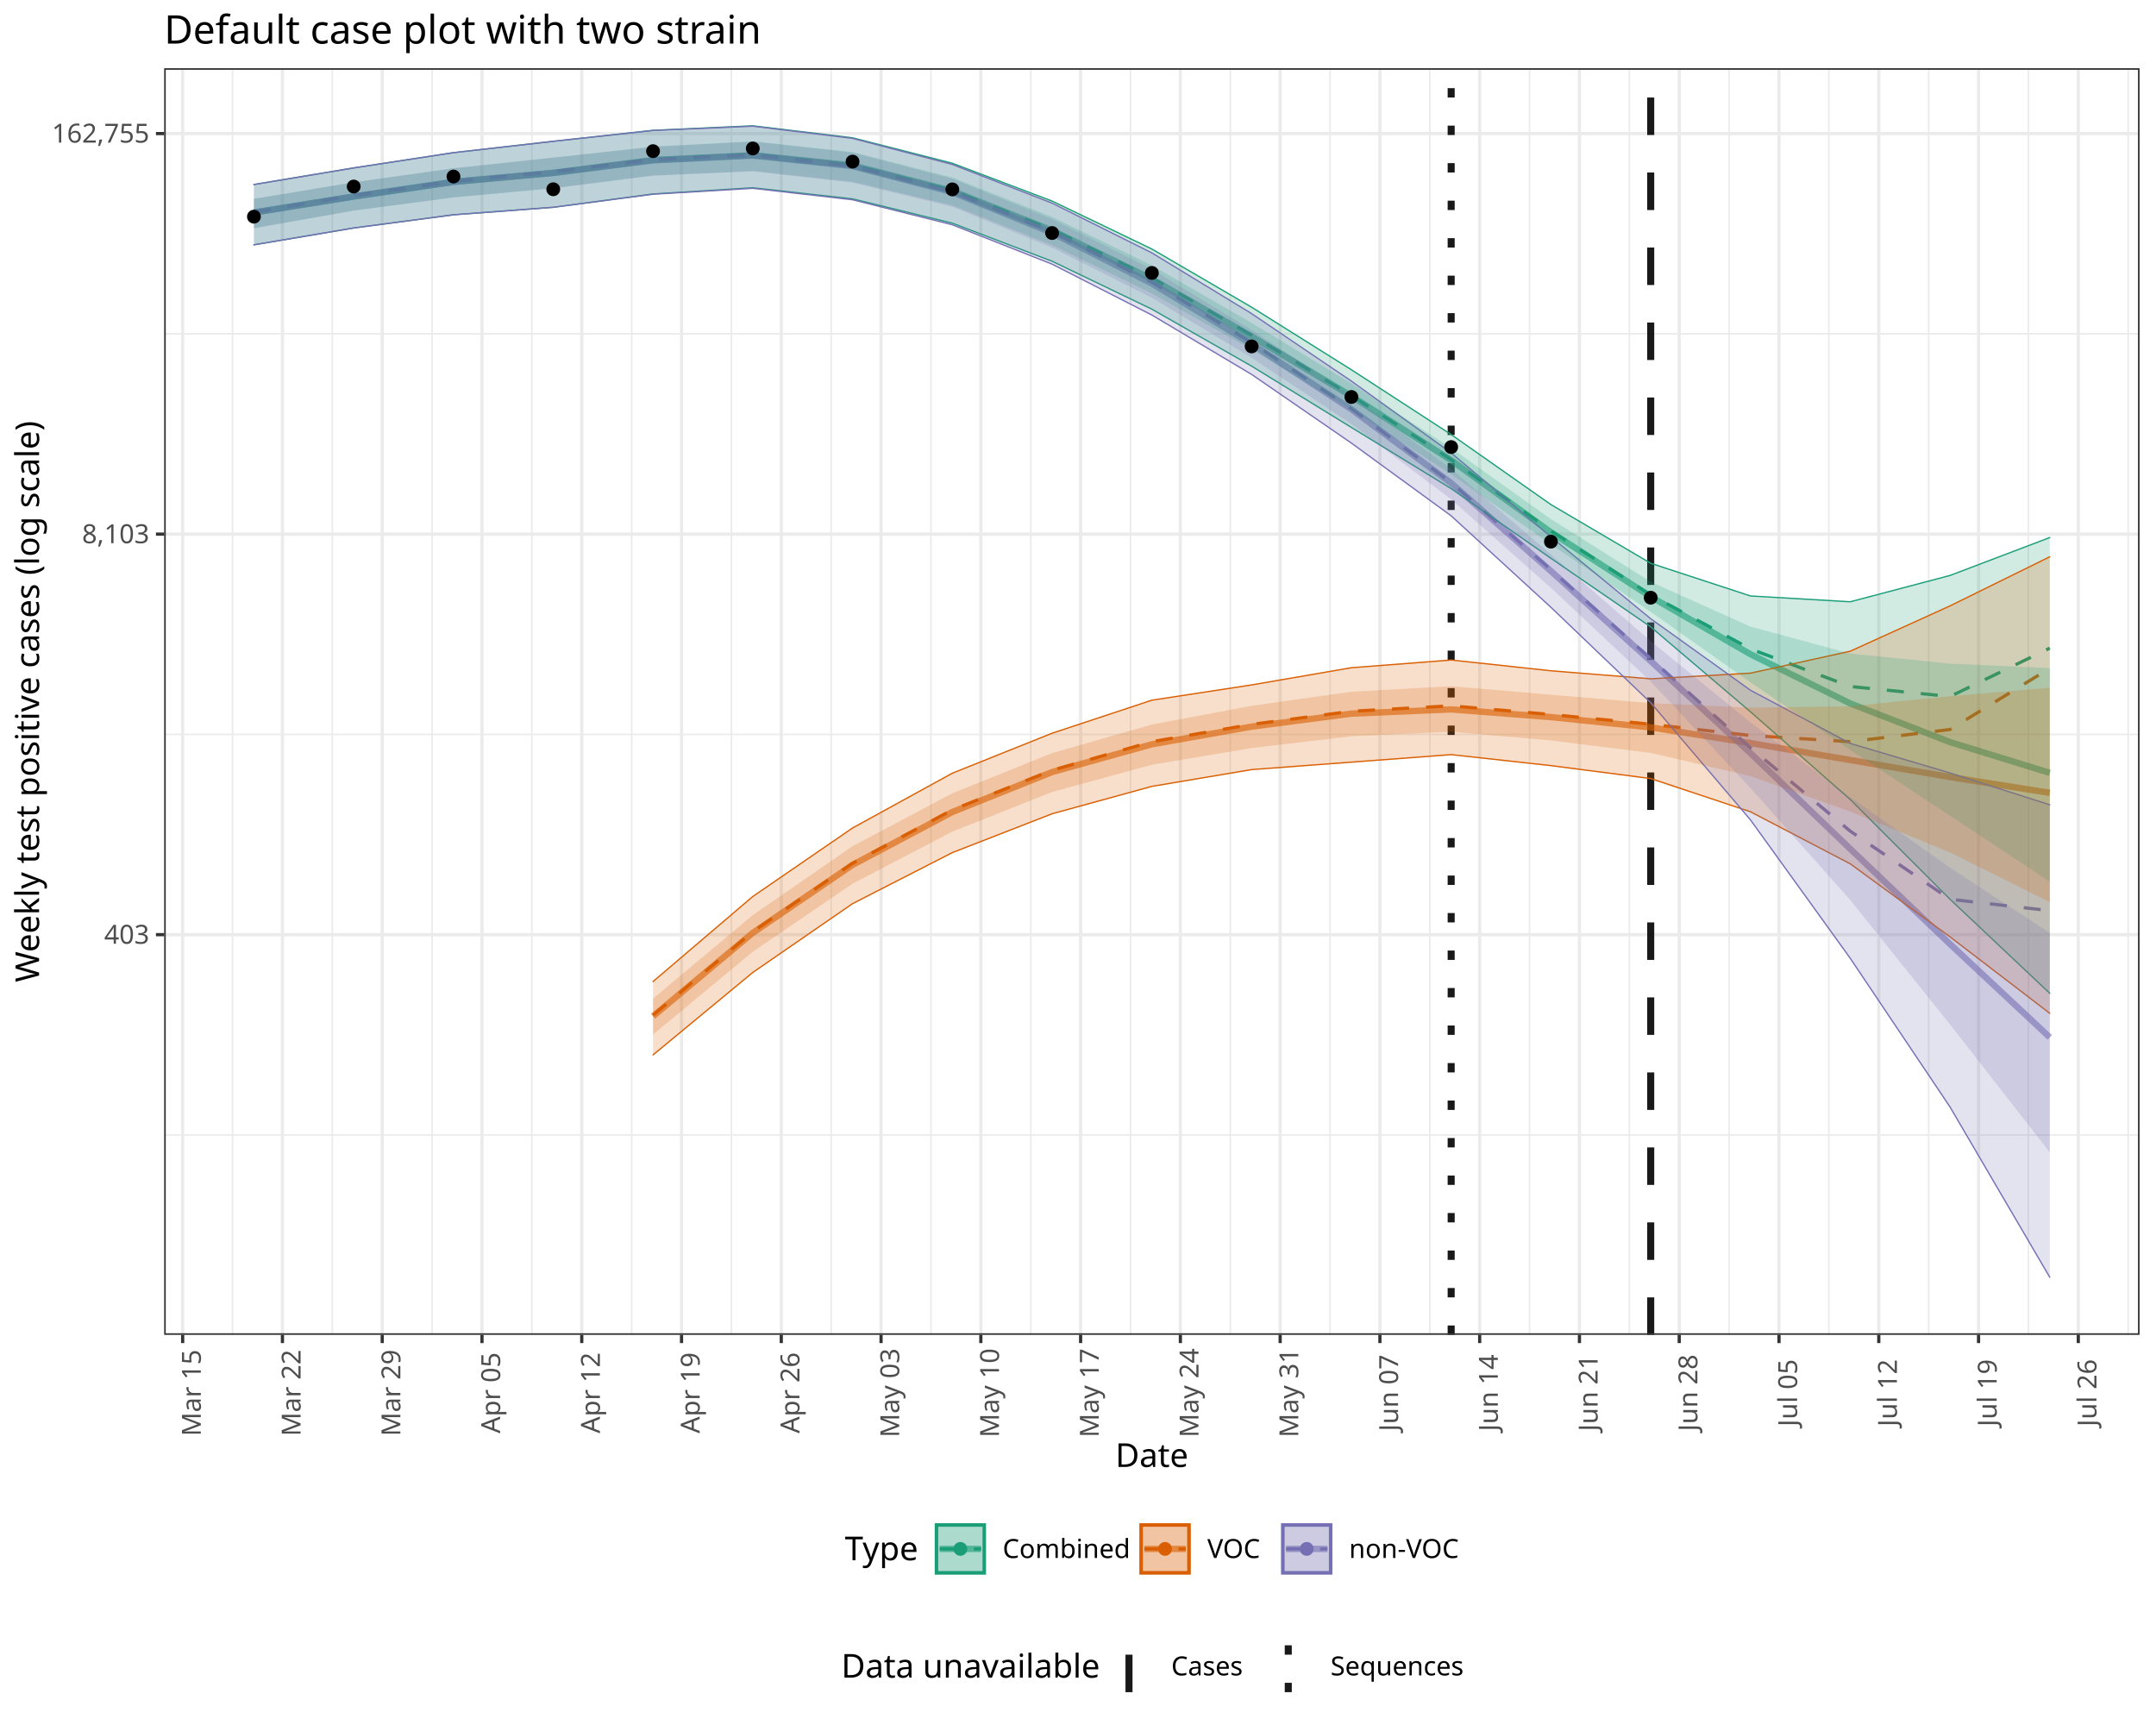
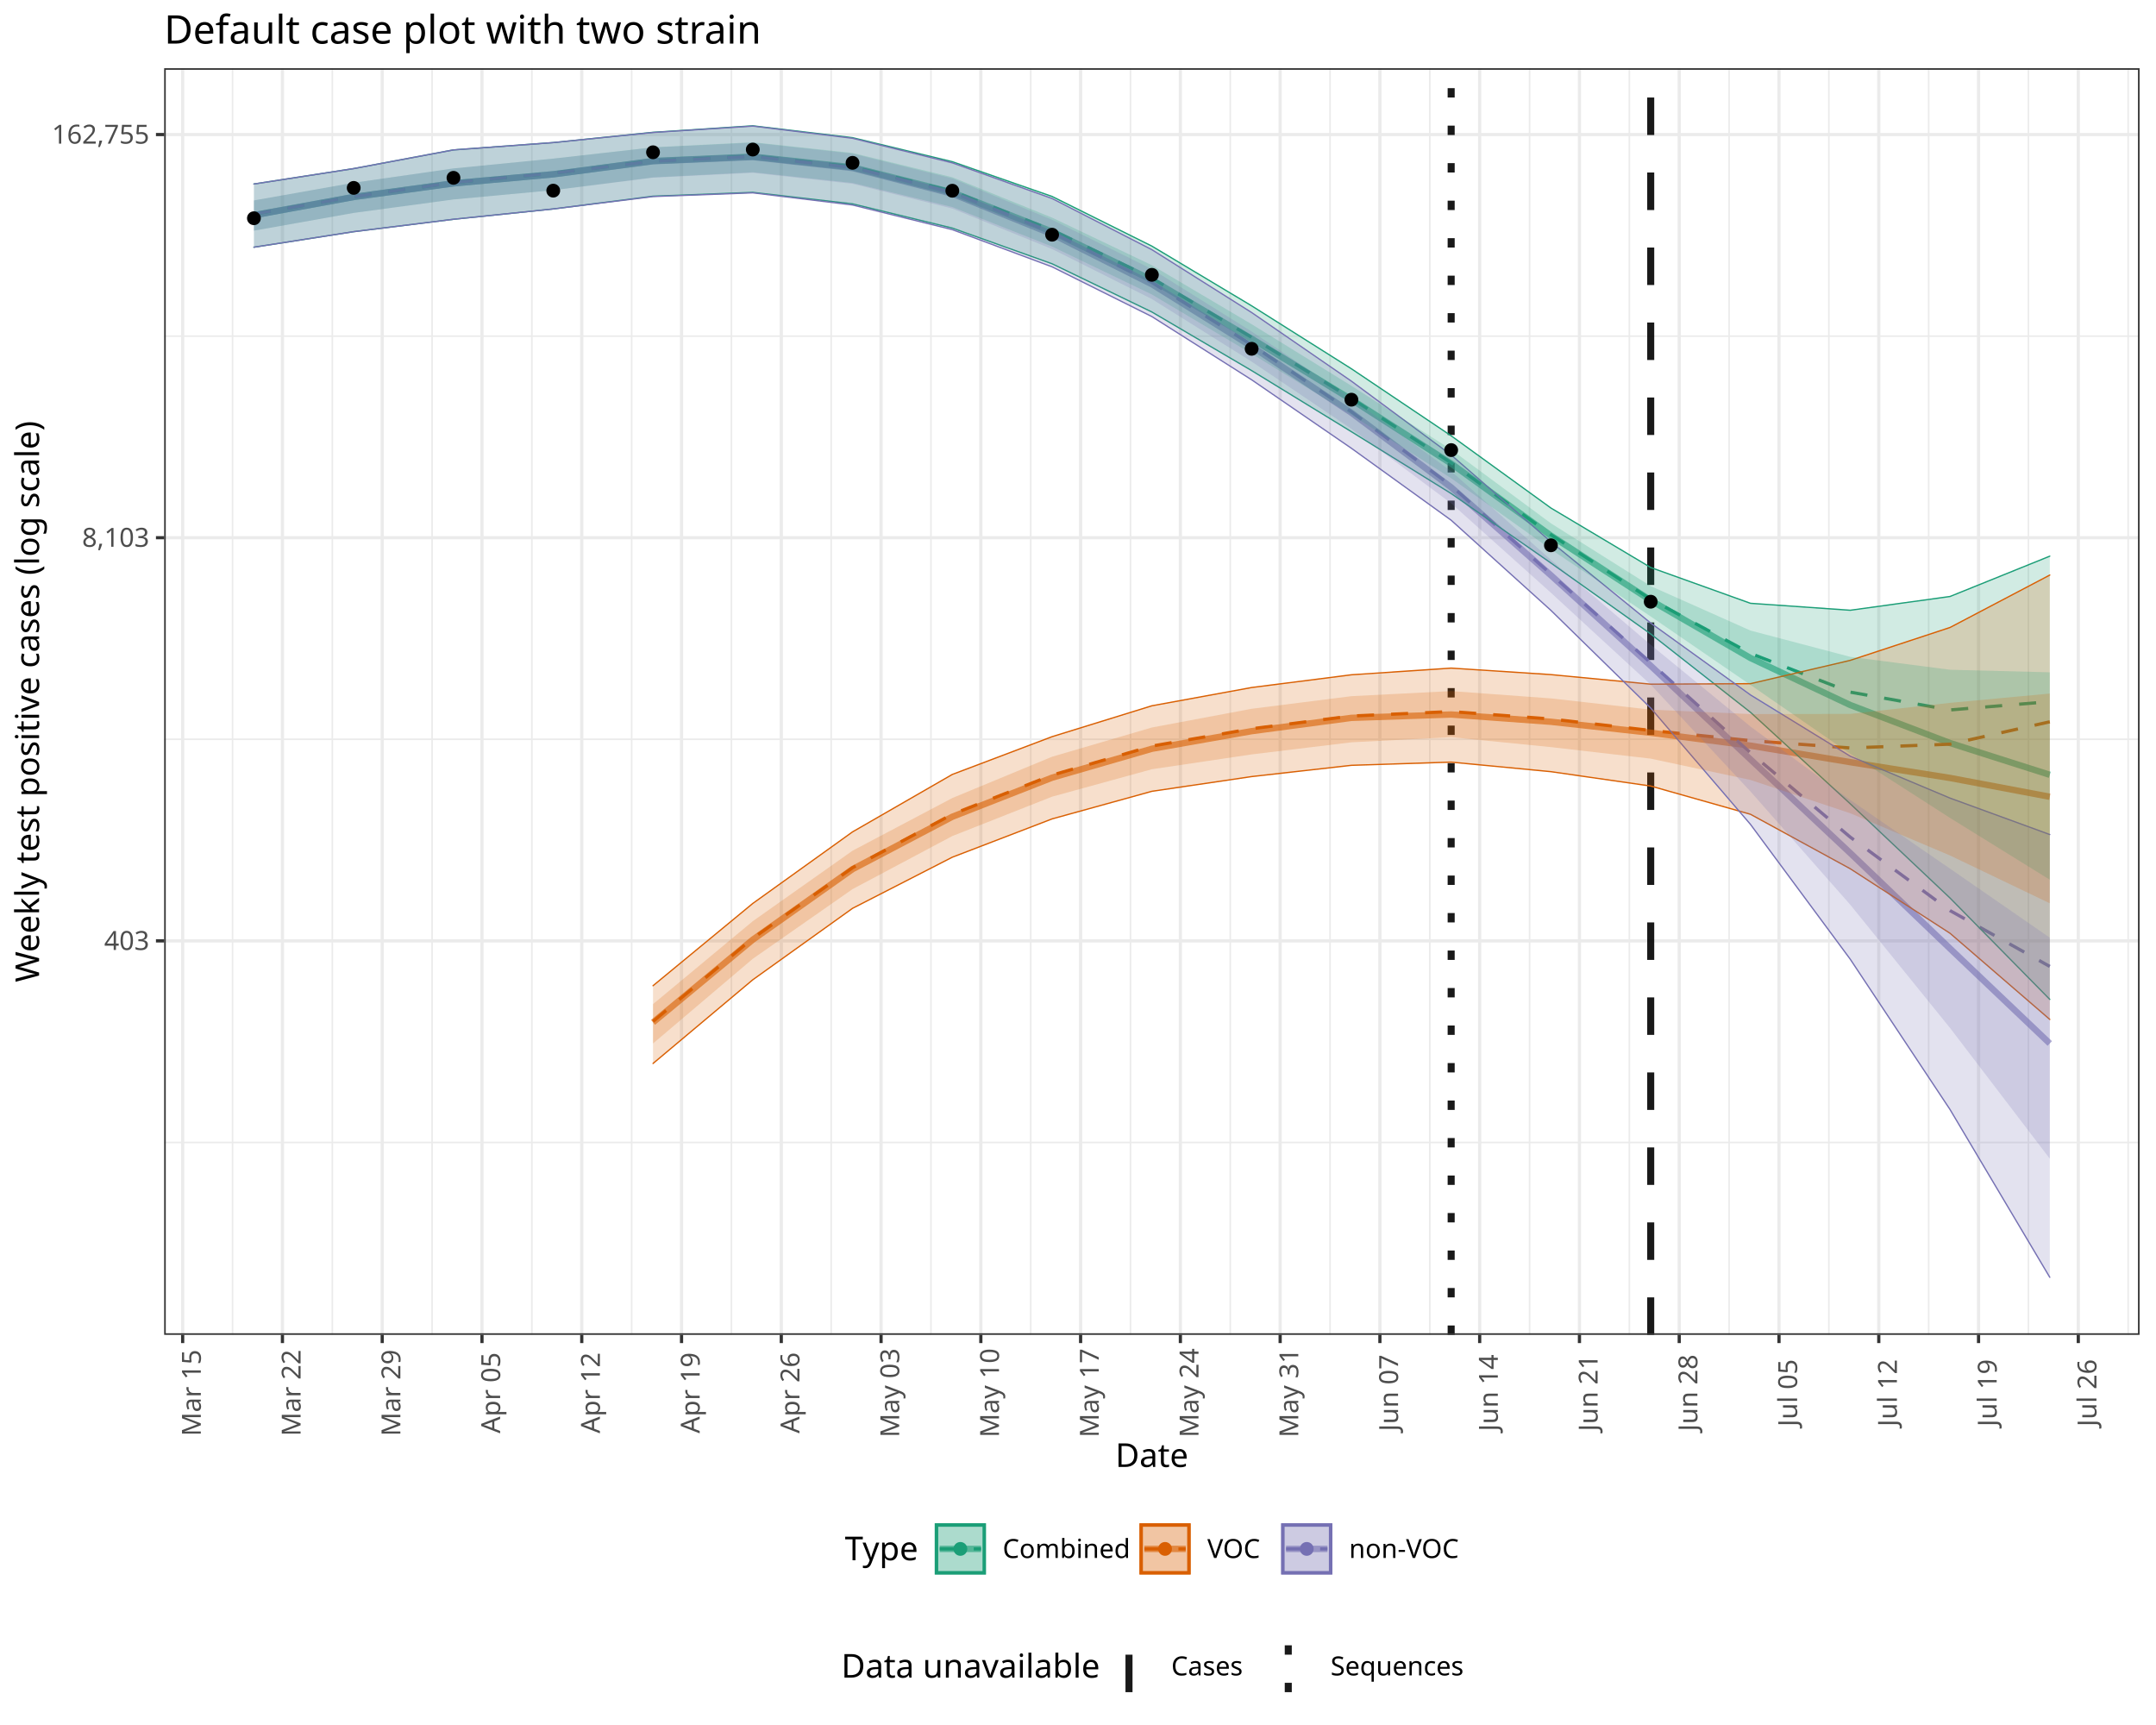
<svg xmlns="http://www.w3.org/2000/svg" class="svglite" data-engine-version="2.0" width="720.00pt" height="576.00pt" viewBox="0 0 720.00 576.00">
  <defs>
    <style type="text/css">
    .svglite line, .svglite polyline, .svglite polygon, .svglite path, .svglite rect, .svglite circle {
      fill: none;
      stroke: #000000;
      stroke-linecap: round;
      stroke-linejoin: round;
      stroke-miterlimit: 10.00;
    }
  </style>
  </defs>
  <rect width="100%" height="100%" style="stroke: none; fill: #FFFFFF;" />
  <defs>
    <clipPath id="cpMC4wMHw3MjAuMDB8MC4wMHw1NzYuMDA=">
      <rect x="0.00" y="0.00" width="720.00" height="576.00" />
    </clipPath>
  </defs>
  <g clip-path="url(#cpMC4wMHw3MjAuMDB8MC4wMHw1NzYuMDA=)">
    <rect x="0.00" y="0.00" width="720.00" height="576.00" style="stroke-width: 1.07; stroke: #FFFFFF; fill: #FFFFFF;" />
  </g>
  <defs>
    <clipPath id="cpNTQuODJ8NzE0LjUyfDIyLjc4fDQ0NS43Mw==">
      <rect x="54.82" y="22.78" width="659.70" height="422.95" />
    </clipPath>
  </defs>
  <g clip-path="url(#cpNTQuODJ8NzE0LjUyfDIyLjc4fDQ0NS43Mw==)">
    <rect x="54.82" y="22.78" width="659.70" height="422.95" style="stroke-width: 1.07; stroke: none; fill: #FFFFFF;" />
-     <polyline points="54.82,378.98 714.52,378.98 " style="stroke-width: 0.53; stroke: #EBEBEB; stroke-linecap: butt;" />
-     <polyline points="54.82,245.23 714.52,245.23 " style="stroke-width: 0.53; stroke: #EBEBEB; stroke-linecap: butt;" />
-     <polyline points="54.82,111.47 714.52,111.47 " style="stroke-width: 0.53; stroke: #EBEBEB; stroke-linecap: butt;" />
+     <polyline points="54.82,381.48 714.52,381.48 " style="stroke-width: 0.53; stroke: #EBEBEB; stroke-linecap: butt;" />
+     <polyline points="54.82,246.86 714.52,246.86 " style="stroke-width: 0.53; stroke: #EBEBEB; stroke-linecap: butt;" />
+     <polyline points="54.82,112.24 714.52,112.24 " style="stroke-width: 0.53; stroke: #EBEBEB; stroke-linecap: butt;" />
    <polyline points="77.66,445.73 77.66,22.78 " style="stroke-width: 0.53; stroke: #EBEBEB; stroke-linecap: butt;" />
    <polyline points="110.98,445.73 110.98,22.78 " style="stroke-width: 0.53; stroke: #EBEBEB; stroke-linecap: butt;" />
    <polyline points="144.30,445.73 144.30,22.78 " style="stroke-width: 0.53; stroke: #EBEBEB; stroke-linecap: butt;" />
    <polyline points="177.62,445.73 177.62,22.78 " style="stroke-width: 0.53; stroke: #EBEBEB; stroke-linecap: butt;" />
    <polyline points="210.94,445.73 210.94,22.78 " style="stroke-width: 0.53; stroke: #EBEBEB; stroke-linecap: butt;" />
    <polyline points="244.26,445.73 244.26,22.78 " style="stroke-width: 0.53; stroke: #EBEBEB; stroke-linecap: butt;" />
    <polyline points="277.57,445.73 277.57,22.78 " style="stroke-width: 0.53; stroke: #EBEBEB; stroke-linecap: butt;" />
    <polyline points="310.89,445.73 310.89,22.78 " style="stroke-width: 0.53; stroke: #EBEBEB; stroke-linecap: butt;" />
    <polyline points="344.21,445.73 344.21,22.78 " style="stroke-width: 0.53; stroke: #EBEBEB; stroke-linecap: butt;" />
    <polyline points="377.53,445.73 377.53,22.78 " style="stroke-width: 0.53; stroke: #EBEBEB; stroke-linecap: butt;" />
    <polyline points="410.85,445.73 410.85,22.78 " style="stroke-width: 0.53; stroke: #EBEBEB; stroke-linecap: butt;" />
    <polyline points="444.17,445.73 444.17,22.78 " style="stroke-width: 0.53; stroke: #EBEBEB; stroke-linecap: butt;" />
    <polyline points="477.48,445.73 477.48,22.78 " style="stroke-width: 0.53; stroke: #EBEBEB; stroke-linecap: butt;" />
    <polyline points="510.80,445.73 510.80,22.78 " style="stroke-width: 0.53; stroke: #EBEBEB; stroke-linecap: butt;" />
    <polyline points="544.12,445.73 544.12,22.78 " style="stroke-width: 0.53; stroke: #EBEBEB; stroke-linecap: butt;" />
    <polyline points="577.44,445.73 577.44,22.78 " style="stroke-width: 0.53; stroke: #EBEBEB; stroke-linecap: butt;" />
    <polyline points="610.76,445.73 610.76,22.78 " style="stroke-width: 0.53; stroke: #EBEBEB; stroke-linecap: butt;" />
    <polyline points="644.08,445.73 644.08,22.78 " style="stroke-width: 0.53; stroke: #EBEBEB; stroke-linecap: butt;" />
    <polyline points="677.39,445.73 677.39,22.78 " style="stroke-width: 0.53; stroke: #EBEBEB; stroke-linecap: butt;" />
    <polyline points="710.71,445.73 710.71,22.78 " style="stroke-width: 0.53; stroke: #EBEBEB; stroke-linecap: butt;" />
-     <polyline points="54.82,312.10 714.52,312.10 " style="stroke-width: 1.07; stroke: #EBEBEB; stroke-linecap: butt;" />
-     <polyline points="54.82,178.35 714.52,178.35 " style="stroke-width: 1.07; stroke: #EBEBEB; stroke-linecap: butt;" />
-     <polyline points="54.82,44.60 714.52,44.60 " style="stroke-width: 1.07; stroke: #EBEBEB; stroke-linecap: butt;" />
+     <polyline points="54.82,314.17 714.52,314.17 " style="stroke-width: 1.07; stroke: #EBEBEB; stroke-linecap: butt;" />
+     <polyline points="54.82,179.55 714.52,179.55 " style="stroke-width: 1.07; stroke: #EBEBEB; stroke-linecap: butt;" />
+     <polyline points="54.82,44.93 714.52,44.93 " style="stroke-width: 1.07; stroke: #EBEBEB; stroke-linecap: butt;" />
    <polyline points="61.00,445.73 61.00,22.78 " style="stroke-width: 1.07; stroke: #EBEBEB; stroke-linecap: butt;" />
    <polyline points="94.32,445.73 94.32,22.78 " style="stroke-width: 1.07; stroke: #EBEBEB; stroke-linecap: butt;" />
    <polyline points="127.64,445.73 127.64,22.78 " style="stroke-width: 1.07; stroke: #EBEBEB; stroke-linecap: butt;" />
    <polyline points="160.96,445.73 160.96,22.78 " style="stroke-width: 1.07; stroke: #EBEBEB; stroke-linecap: butt;" />
    <polyline points="194.28,445.73 194.28,22.78 " style="stroke-width: 1.07; stroke: #EBEBEB; stroke-linecap: butt;" />
    <polyline points="227.60,445.73 227.60,22.78 " style="stroke-width: 1.07; stroke: #EBEBEB; stroke-linecap: butt;" />
    <polyline points="260.91,445.73 260.91,22.78 " style="stroke-width: 1.07; stroke: #EBEBEB; stroke-linecap: butt;" />
    <polyline points="294.23,445.73 294.23,22.78 " style="stroke-width: 1.07; stroke: #EBEBEB; stroke-linecap: butt;" />
    <polyline points="327.55,445.73 327.55,22.78 " style="stroke-width: 1.07; stroke: #EBEBEB; stroke-linecap: butt;" />
    <polyline points="360.87,445.73 360.87,22.78 " style="stroke-width: 1.07; stroke: #EBEBEB; stroke-linecap: butt;" />
    <polyline points="394.19,445.73 394.19,22.78 " style="stroke-width: 1.07; stroke: #EBEBEB; stroke-linecap: butt;" />
    <polyline points="427.51,445.73 427.51,22.78 " style="stroke-width: 1.07; stroke: #EBEBEB; stroke-linecap: butt;" />
    <polyline points="460.82,445.73 460.82,22.78 " style="stroke-width: 1.07; stroke: #EBEBEB; stroke-linecap: butt;" />
    <polyline points="494.14,445.73 494.14,22.78 " style="stroke-width: 1.07; stroke: #EBEBEB; stroke-linecap: butt;" />
    <polyline points="527.46,445.73 527.46,22.78 " style="stroke-width: 1.07; stroke: #EBEBEB; stroke-linecap: butt;" />
    <polyline points="560.78,445.73 560.78,22.78 " style="stroke-width: 1.07; stroke: #EBEBEB; stroke-linecap: butt;" />
    <polyline points="594.10,445.73 594.10,22.78 " style="stroke-width: 1.07; stroke: #EBEBEB; stroke-linecap: butt;" />
    <polyline points="627.42,445.73 627.42,22.78 " style="stroke-width: 1.07; stroke: #EBEBEB; stroke-linecap: butt;" />
    <polyline points="660.74,445.73 660.74,22.78 " style="stroke-width: 1.07; stroke: #EBEBEB; stroke-linecap: butt;" />
    <polyline points="694.05,445.73 694.05,22.78 " style="stroke-width: 1.07; stroke: #EBEBEB; stroke-linecap: butt;" />
    <line x1="551.26" y1="445.73" x2="551.26" y2="22.78" style="stroke-width: 2.35; stroke: #000000; stroke-opacity: 0.90; stroke-dasharray: 12.52,12.52; stroke-linecap: butt;" />
    <line x1="484.62" y1="445.73" x2="484.62" y2="22.78" style="stroke-width: 2.35; stroke: #000000; stroke-opacity: 0.90; stroke-dasharray: 3.13,9.39; stroke-linecap: butt;" />
-     <polyline points="84.80,70.96 118.12,65.61 151.44,60.73 184.76,57.73 218.08,53.45 251.39,51.81 284.71,55.24 318.03,63.76 351.35,76.97 384.67,93.18 417.99,112.34 451.31,132.24 484.62,153.69 517.94,177.73 551.26,199.24 584.58,218.46 617.90,234.90 651.22,247.80 684.53,258.07 " style="stroke-width: 2.13; stroke: #1B9E77; stroke-opacity: 0.60; stroke-linecap: butt;" />
-     <polyline points="218.08,339.34 251.39,311.49 284.71,288.79 318.03,271.14 351.35,257.79 384.67,248.53 417.99,242.63 451.31,238.29 484.62,236.87 517.94,239.45 551.26,242.89 584.58,248.12 617.90,253.79 651.22,259.46 684.53,264.75 " style="stroke-width: 2.13; stroke: #D95F02; stroke-opacity: 0.60; stroke-linecap: butt;" />
-     <polyline points="84.80,70.96 118.12,65.61 151.44,60.73 184.76,57.73 218.08,53.53 251.39,51.94 284.71,55.47 318.03,64.17 351.35,77.77 384.67,94.65 417.99,114.86 451.31,136.67 484.62,161.33 517.94,190.71 551.26,220.74 584.58,251.48 617.90,283.46 651.22,315.24 684.53,346.39 " style="stroke-width: 2.13; stroke: #7570B3; stroke-opacity: 0.60; stroke-linecap: butt;" />
-     <polyline points="84.80,70.87 118.12,65.28 151.44,60.56 184.76,57.36 218.08,53.28 251.39,51.63 284.71,55.24 318.03,63.61 351.35,76.66 384.67,92.79 417.99,111.94 451.31,132.11 484.62,153.48 517.94,177.27 551.26,198.66 584.58,216.69 617.90,229.23 651.22,232.57 684.53,216.42 " style="stroke-width: 1.07; stroke: #1B9E77; stroke-dasharray: 5.69,5.69; stroke-linecap: butt;" />
-     <polyline points="218.08,338.96 251.39,311.12 284.71,288.26 318.03,270.43 351.35,257.21 384.67,247.67 417.99,241.88 451.31,237.50 484.62,235.68 517.94,238.58 551.26,241.83 584.58,245.59 617.90,247.66 651.22,243.59 684.53,223.14 " style="stroke-width: 1.07; stroke: #D95F02; stroke-dasharray: 5.69,5.69; stroke-linecap: butt;" />
-     <polyline points="84.80,70.87 118.12,65.28 151.44,60.56 184.76,57.36 218.08,53.35 251.39,51.76 284.71,55.48 318.03,64.04 351.35,77.45 384.67,94.19 417.99,114.42 451.31,136.51 484.62,161.15 517.94,190.26 551.26,219.95 584.58,249.69 617.90,277.53 651.22,300.27 684.53,304.08 " style="stroke-width: 1.07; stroke: #7570B3; stroke-dasharray: 5.69,5.69; stroke-linecap: butt;" />
-     <polygon points="84.80,61.61 118.12,56.07 151.44,50.97 184.76,47.18 218.08,43.51 251.39,42.01 284.71,46.01 318.03,54.51 351.35,67.14 384.67,83.15 417.99,102.58 451.31,123.47 484.62,145.10 517.94,168.49 551.26,188.09 584.58,199.00 617.90,200.94 651.22,192.15 684.53,179.49 684.53,331.69 651.22,300.28 617.90,266.98 584.58,237.69 551.26,209.33 517.94,186.43 484.62,163.16 451.31,142.74 417.99,122.27 384.67,103.24 351.35,87.23 318.03,74.52 284.71,66.40 251.39,62.70 218.08,64.76 184.76,69.22 151.44,71.72 118.12,76.13 84.80,81.75 " style="stroke-width: 0.00; stroke: none; fill: #1B9E77; fill-opacity: 0.20;" />
-     <polyline points="84.80,61.61 118.12,56.07 151.44,50.97 184.76,47.18 218.08,43.51 251.39,42.01 284.71,46.01 318.03,54.51 351.35,67.14 384.67,83.15 417.99,102.58 451.31,123.47 484.62,145.10 517.94,168.49 551.26,188.09 584.58,199.00 617.90,200.94 651.22,192.15 684.53,179.49 " style="stroke-width: 0.43; stroke: #1B9E77;" />
-     <polyline points="684.53,331.69 651.22,300.28 617.90,266.98 584.58,237.69 551.26,209.33 517.94,186.43 484.62,163.16 451.31,142.74 417.99,122.27 384.67,103.24 351.35,87.23 318.03,74.52 284.71,66.40 251.39,62.70 218.08,64.76 184.76,69.22 151.44,71.72 118.12,76.13 84.80,81.75 " style="stroke-width: 0.43; stroke: #1B9E77;" />
-     <polygon points="218.08,327.75 251.39,299.35 284.71,276.47 318.03,258.18 351.35,244.83 384.67,233.80 417.99,228.70 451.31,222.96 484.62,220.39 517.94,223.98 551.26,226.66 584.58,224.78 617.90,217.44 651.22,202.31 684.53,185.91 684.53,338.37 651.22,312.83 617.90,288.44 584.58,271.06 551.26,259.97 517.94,255.65 484.62,251.98 451.31,254.49 417.99,256.98 384.67,262.58 351.35,271.73 318.03,284.70 284.71,301.74 251.39,324.72 218.08,352.25 " style="stroke-width: 0.00; stroke: none; fill: #D95F02; fill-opacity: 0.20;" />
-     <polyline points="218.08,327.75 251.39,299.35 284.71,276.47 318.03,258.18 351.35,244.83 384.67,233.80 417.99,228.70 451.31,222.96 484.62,220.39 517.94,223.98 551.26,226.66 584.58,224.78 617.90,217.44 651.22,202.31 684.53,185.91 " style="stroke-width: 0.43; stroke: #D95F02;" />
-     <polyline points="684.53,338.37 651.22,312.83 617.90,288.44 584.58,271.06 551.26,259.97 517.94,255.65 484.62,251.98 451.31,254.49 417.99,256.98 384.67,262.58 351.35,271.73 318.03,284.70 284.71,301.74 251.39,324.72 218.08,352.25 " style="stroke-width: 0.43; stroke: #D95F02;" />
-     <polygon points="84.80,61.61 118.12,56.07 151.44,50.97 184.76,47.18 218.08,43.57 251.39,42.13 284.71,46.20 318.03,54.91 351.35,67.83 384.67,84.44 417.99,104.73 451.31,127.26 484.62,151.24 517.94,179.26 551.26,206.60 584.58,230.49 617.90,248.24 651.22,258.11 684.53,268.73 684.53,426.51 651.22,369.64 617.90,319.99 584.58,273.78 551.26,234.66 517.94,202.79 484.62,172.24 451.31,147.96 417.99,125.03 384.67,105.20 351.35,88.20 318.03,75.05 284.71,66.70 251.39,62.88 218.08,64.86 184.76,69.22 151.44,71.72 118.12,76.13 84.80,81.75 " style="stroke-width: 0.00; stroke: none; fill: #7570B3; fill-opacity: 0.20;" />
-     <polyline points="84.80,61.61 118.12,56.07 151.44,50.97 184.76,47.18 218.08,43.57 251.39,42.13 284.71,46.20 318.03,54.91 351.35,67.83 384.67,84.44 417.99,104.73 451.31,127.26 484.62,151.24 517.94,179.26 551.26,206.60 584.58,230.49 617.90,248.24 651.22,258.11 684.53,268.73 " style="stroke-width: 0.43; stroke: #7570B3;" />
-     <polyline points="684.53,426.51 651.22,369.64 617.90,319.99 584.58,273.78 551.26,234.66 517.94,202.79 484.62,172.24 451.31,147.96 417.99,125.03 384.67,105.20 351.35,88.20 318.03,75.05 284.71,66.70 251.39,62.88 218.08,64.86 184.76,69.22 151.44,71.72 118.12,76.13 84.80,81.75 " style="stroke-width: 0.43; stroke: #7570B3;" />
-     <polygon points="84.80,66.39 118.12,60.88 151.44,56.18 184.76,52.63 218.08,48.95 251.39,47.17 284.71,50.76 318.03,59.28 351.35,72.45 384.67,88.63 417.99,107.83 451.31,128.06 484.62,149.57 517.94,173.33 551.26,194.28 584.58,209.23 617.90,218.23 651.22,221.61 684.53,223.09 684.53,294.44 651.22,272.40 617.90,250.43 584.58,227.85 551.26,204.30 517.94,181.77 484.62,158.34 451.31,136.90 417.99,116.71 384.67,97.96 351.35,81.84 318.03,68.56 284.71,60.70 251.39,57.08 218.08,58.58 184.76,62.85 151.44,65.92 118.12,70.31 84.80,76.21 " style="stroke-width: 0.00; stroke: none; fill: #1B9E77; fill-opacity: 0.20;" />
-     <polyline points="84.80,66.39 118.12,60.88 151.44,56.18 184.76,52.63 218.08,48.95 251.39,47.17 284.71,50.76 318.03,59.28 351.35,72.45 384.67,88.63 417.99,107.83 451.31,128.06 484.62,149.57 517.94,173.33 551.26,194.28 584.58,209.23 617.90,218.23 651.22,221.61 684.53,223.09 " style="stroke-width: 1.07; stroke: none;" />
-     <polyline points="684.53,294.44 651.22,272.40 617.90,250.43 584.58,227.85 551.26,204.30 517.94,181.77 484.62,158.34 451.31,136.90 417.99,116.71 384.67,97.96 351.35,81.84 318.03,68.56 284.71,60.70 251.39,57.08 218.08,58.58 184.76,62.85 151.44,65.92 118.12,70.31 84.80,76.21 " style="stroke-width: 1.07; stroke: none;" />
-     <polygon points="218.08,333.44 251.39,305.56 284.71,282.54 318.03,264.89 351.35,251.46 384.67,241.92 417.99,235.68 451.31,230.97 484.62,229.13 517.94,231.97 551.26,234.79 584.58,236.28 617.90,235.83 651.22,232.47 684.53,229.64 684.53,301.25 651.22,284.66 617.90,270.97 584.58,259.16 551.26,251.41 517.94,247.25 484.62,244.33 451.31,245.85 417.99,249.78 384.67,255.37 351.35,264.45 318.03,277.70 284.71,295.08 251.39,317.81 218.08,345.44 " style="stroke-width: 0.00; stroke: none; fill: #D95F02; fill-opacity: 0.20;" />
-     <polyline points="218.08,333.44 251.39,305.56 284.71,282.54 318.03,264.89 351.35,251.46 384.67,241.92 417.99,235.68 451.31,230.97 484.62,229.13 517.94,231.97 551.26,234.79 584.58,236.28 617.90,235.83 651.22,232.47 684.53,229.64 " style="stroke-width: 1.07; stroke: none;" />
-     <polyline points="684.53,301.25 651.22,284.66 617.90,270.97 584.58,259.16 551.26,251.41 517.94,247.25 484.62,244.33 451.31,245.85 417.99,249.78 384.67,255.37 351.35,264.45 318.03,277.70 284.71,295.08 251.39,317.81 218.08,345.44 " style="stroke-width: 1.07; stroke: none;" />
-     <polygon points="84.80,66.39 118.12,60.88 151.44,56.18 184.76,52.63 218.08,49.02 251.39,47.28 284.71,50.97 318.03,59.69 351.35,73.18 384.67,89.90 417.99,110.16 451.31,132.05 484.62,156.58 517.94,185.17 551.26,214.08 584.58,241.24 617.90,266.14 651.22,289.75 684.53,311.49 684.53,384.80 651.22,342.07 617.90,300.53 584.58,263.14 551.26,227.58 517.94,196.30 484.62,166.75 451.31,141.59 417.99,119.46 384.67,99.44 351.35,82.68 318.03,69.03 284.71,60.98 251.39,57.23 218.08,58.67 184.76,62.85 151.44,65.92 118.12,70.31 84.80,76.21 " style="stroke-width: 0.00; stroke: none; fill: #7570B3; fill-opacity: 0.20;" />
-     <polyline points="84.80,66.39 118.12,60.88 151.44,56.18 184.76,52.63 218.08,49.02 251.39,47.28 284.71,50.97 318.03,59.69 351.35,73.18 384.67,89.90 417.99,110.16 451.31,132.05 484.62,156.58 517.94,185.17 551.26,214.08 584.58,241.24 617.90,266.14 651.22,289.75 684.53,311.49 " style="stroke-width: 1.07; stroke: none;" />
-     <polyline points="684.53,384.80 651.22,342.07 617.90,300.53 584.58,263.14 551.26,227.58 517.94,196.30 484.62,166.75 451.31,141.59 417.99,119.46 384.67,99.44 351.35,82.68 318.03,69.03 284.71,60.98 251.39,57.23 218.08,58.67 184.76,62.85 151.44,65.92 118.12,70.31 84.80,76.21 " style="stroke-width: 1.07; stroke: none;" />
-     <circle cx="84.80" cy="72.35" r="1.95" style="stroke-width: 0.71; fill: #000000;" />
-     <circle cx="118.12" cy="62.29" r="1.95" style="stroke-width: 0.71; fill: #000000;" />
-     <circle cx="151.44" cy="58.95" r="1.95" style="stroke-width: 0.71; fill: #000000;" />
-     <circle cx="184.76" cy="63.20" r="1.95" style="stroke-width: 0.71; fill: #000000;" />
-     <circle cx="218.08" cy="50.47" r="1.95" style="stroke-width: 0.71; fill: #000000;" />
-     <circle cx="251.39" cy="49.57" r="1.95" style="stroke-width: 0.71; fill: #000000;" />
-     <circle cx="284.71" cy="53.97" r="1.95" style="stroke-width: 0.71; fill: #000000;" />
-     <circle cx="318.03" cy="63.24" r="1.95" style="stroke-width: 0.71; fill: #000000;" />
-     <circle cx="351.35" cy="77.81" r="1.95" style="stroke-width: 0.71; fill: #000000;" />
-     <circle cx="384.67" cy="91.13" r="1.95" style="stroke-width: 0.71; fill: #000000;" />
-     <circle cx="417.99" cy="115.67" r="1.95" style="stroke-width: 0.71; fill: #000000;" />
-     <circle cx="451.31" cy="132.56" r="1.95" style="stroke-width: 0.71; fill: #000000;" />
-     <circle cx="484.62" cy="149.28" r="1.95" style="stroke-width: 0.71; fill: #000000;" />
-     <circle cx="517.94" cy="180.86" r="1.95" style="stroke-width: 0.71; fill: #000000;" />
-     <circle cx="551.26" cy="199.58" r="1.95" style="stroke-width: 0.71; fill: #000000;" />
+     <polyline points="84.80,71.86 118.12,65.77 151.44,61.22 184.76,58.20 218.08,53.76 251.39,52.30 284.71,55.87 318.03,64.25 351.35,77.37 384.67,93.48 417.99,113.12 451.31,133.41 484.62,154.80 517.94,178.85 551.26,200.47 584.58,219.72 617.90,235.42 651.22,248.11 684.53,258.72 " style="stroke-width: 2.13; stroke: #1B9E77; stroke-opacity: 0.60; stroke-linecap: butt;" />
+     <polyline points="218.08,341.38 251.39,313.77 284.71,290.22 318.03,272.72 351.35,259.67 384.67,250.02 417.99,244.14 451.31,239.70 484.62,238.58 517.94,241.01 551.26,244.68 584.58,248.98 617.90,254.50 651.22,259.77 684.53,266.05 " style="stroke-width: 2.13; stroke: #D95F02; stroke-opacity: 0.60; stroke-linecap: butt;" />
+     <polyline points="84.80,71.86 118.12,65.77 151.44,61.22 184.76,58.20 218.08,53.83 251.39,52.43 284.71,56.10 318.03,64.68 351.35,78.15 384.67,94.90 417.99,115.68 451.31,137.83 484.62,162.73 517.94,192.11 551.26,222.31 584.58,253.58 617.90,284.85 651.22,316.74 684.53,348.43 " style="stroke-width: 2.13; stroke: #7570B3; stroke-opacity: 0.60; stroke-linecap: butt;" />
+     <polyline points="84.80,71.46 118.12,65.68 151.44,60.95 184.76,57.83 218.08,53.74 251.39,52.11 284.71,55.69 318.03,63.80 351.35,76.84 384.67,92.90 417.99,112.65 451.31,133.06 484.62,154.54 517.94,178.56 551.26,200.11 584.58,218.19 617.90,231.11 651.22,237.06 684.53,234.29 " style="stroke-width: 1.07; stroke: #1B9E77; stroke-dasharray: 5.69,5.69; stroke-linecap: butt;" />
+     <polyline points="218.08,341.06 251.39,313.32 284.71,289.74 318.03,271.89 351.35,258.83 384.67,249.13 417.99,243.34 451.31,239.09 484.62,237.60 517.94,240.08 551.26,243.91 584.58,247.31 617.90,249.75 651.22,248.49 684.53,241.02 " style="stroke-width: 1.07; stroke: #D95F02; stroke-dasharray: 5.69,5.69; stroke-linecap: butt;" />
+     <polyline points="84.80,71.46 118.12,65.68 151.44,60.95 184.76,57.83 218.08,53.82 251.39,52.24 284.71,55.93 318.03,64.24 351.35,77.62 384.67,94.30 417.99,115.16 451.31,137.50 484.62,162.21 517.94,191.71 551.26,221.33 584.58,251.38 617.90,279.53 651.22,304.06 684.53,322.71 " style="stroke-width: 1.07; stroke: #7570B3; stroke-dasharray: 5.69,5.69; stroke-linecap: butt;" />
+     <polygon points="84.80,61.44 118.12,56.29 151.44,50.05 184.76,47.61 218.08,44.18 251.39,42.01 284.71,45.97 318.03,53.99 351.35,65.60 384.67,82.18 417.99,102.12 451.31,123.14 484.62,145.52 517.94,169.64 551.26,189.50 584.58,201.45 617.90,203.77 651.22,199.17 684.53,185.71 684.53,333.71 651.22,299.87 617.90,268.40 584.58,237.85 551.26,211.69 517.94,188.01 484.62,164.81 451.31,144.16 417.99,123.75 384.67,104.18 351.35,88.08 318.03,76.16 284.71,68.07 251.39,64.23 218.08,65.51 184.76,69.77 151.44,73.22 118.12,77.36 84.80,82.55 " style="stroke-width: 0.00; stroke: none; fill: #1B9E77; fill-opacity: 0.20;" />
+     <polyline points="84.80,61.44 118.12,56.29 151.44,50.05 184.76,47.61 218.08,44.18 251.39,42.01 284.71,45.97 318.03,53.99 351.35,65.60 384.67,82.18 417.99,102.12 451.31,123.14 484.62,145.52 517.94,169.64 551.26,189.50 584.58,201.45 617.90,203.77 651.22,199.17 684.53,185.71 " style="stroke-width: 0.43; stroke: #1B9E77;" />
+     <polyline points="684.53,333.71 651.22,299.87 617.90,268.40 584.58,237.85 551.26,211.69 517.94,188.01 484.62,164.81 451.31,144.16 417.99,123.75 384.67,104.18 351.35,88.08 318.03,76.16 284.71,68.07 251.39,64.23 218.08,65.51 184.76,69.77 151.44,73.22 118.12,77.36 84.80,82.55 " style="stroke-width: 0.43; stroke: #1B9E77;" />
+     <polygon points="218.08,329.14 251.39,301.67 284.71,277.77 318.03,258.59 351.35,245.98 384.67,235.67 417.99,229.57 451.31,225.32 484.62,223.09 517.94,225.26 551.26,228.45 584.58,228.29 617.90,220.50 651.22,209.52 684.53,192.02 684.53,340.40 651.22,311.64 617.90,290.09 584.58,271.90 551.26,262.47 517.94,257.67 484.62,254.48 451.31,255.55 417.99,259.31 384.67,264.23 351.35,273.44 318.03,286.23 284.71,303.30 251.39,327.16 218.08,355.11 " style="stroke-width: 0.00; stroke: none; fill: #D95F02; fill-opacity: 0.20;" />
+     <polyline points="218.08,329.14 251.39,301.67 284.71,277.77 318.03,258.59 351.35,245.98 384.67,235.67 417.99,229.57 451.31,225.32 484.62,223.09 517.94,225.26 551.26,228.45 584.58,228.29 617.90,220.50 651.22,209.52 684.53,192.02 " style="stroke-width: 0.43; stroke: #D95F02;" />
+     <polyline points="684.53,340.40 651.22,311.64 617.90,290.09 584.58,271.90 551.26,262.47 517.94,257.67 484.62,254.48 451.31,255.55 417.99,259.31 384.67,264.23 351.35,273.44 318.03,286.23 284.71,303.30 251.39,327.16 218.08,355.11 " style="stroke-width: 0.43; stroke: #D95F02;" />
+     <polygon points="84.80,61.44 118.12,56.29 151.44,50.05 184.76,47.61 218.08,44.24 251.39,42.10 284.71,46.17 318.03,54.38 351.35,66.29 384.67,83.37 417.99,104.36 451.31,127.28 484.62,151.93 517.94,180.92 551.26,208.05 584.58,232.05 617.90,252.51 651.22,266.50 684.53,278.66 684.53,426.51 651.22,370.49 617.90,320.30 584.58,275.28 551.26,236.44 517.94,203.82 484.62,173.71 451.31,149.69 417.99,126.82 384.67,105.71 351.35,89.10 318.03,76.68 284.71,68.45 251.39,64.39 218.08,65.63 184.76,69.77 151.44,73.22 118.12,77.36 84.80,82.55 " style="stroke-width: 0.00; stroke: none; fill: #7570B3; fill-opacity: 0.20;" />
+     <polyline points="84.80,61.44 118.12,56.29 151.44,50.05 184.76,47.61 218.08,44.24 251.39,42.10 284.71,46.17 318.03,54.38 351.35,66.29 384.67,83.37 417.99,104.36 451.31,127.28 484.62,151.93 517.94,180.92 551.26,208.05 584.58,232.05 617.90,252.51 651.22,266.50 684.53,278.66 " style="stroke-width: 0.43; stroke: #7570B3;" />
+     <polyline points="684.53,426.51 651.22,370.49 617.90,320.30 584.58,275.28 551.26,236.44 517.94,203.82 484.62,173.71 451.31,149.69 417.99,126.82 384.67,105.71 351.35,89.10 318.03,76.68 284.71,68.45 251.39,64.39 218.08,65.63 184.76,69.77 151.44,73.22 118.12,77.36 84.80,82.55 " style="stroke-width: 0.43; stroke: #7570B3;" />
+     <polygon points="84.80,66.93 118.12,61.02 151.44,56.24 184.76,52.96 218.08,49.17 251.39,47.50 284.71,51.08 318.03,59.19 351.35,72.67 384.67,88.56 417.99,108.26 451.31,128.82 484.62,150.12 517.94,174.75 551.26,195.71 584.58,210.55 617.90,219.33 651.22,223.64 684.53,224.49 684.53,293.76 651.22,273.12 617.90,251.72 584.58,228.70 551.26,205.85 517.94,183.45 484.62,159.68 451.31,138.55 417.99,118.11 384.67,98.33 351.35,82.32 318.03,69.14 284.71,61.10 251.39,57.53 218.08,59.24 184.76,63.50 151.44,66.60 118.12,71.09 84.80,77.02 " style="stroke-width: 0.00; stroke: none; fill: #1B9E77; fill-opacity: 0.20;" />
+     <polyline points="84.80,66.93 118.12,61.02 151.44,56.24 184.76,52.96 218.08,49.17 251.39,47.50 284.71,51.08 318.03,59.19 351.35,72.67 384.67,88.56 417.99,108.26 451.31,128.82 484.62,150.12 517.94,174.75 551.26,195.71 584.58,210.55 617.90,219.33 651.22,223.64 684.53,224.49 " style="stroke-width: 1.07; stroke: none;" />
+     <polyline points="684.53,293.76 651.22,273.12 617.90,251.72 584.58,228.70 551.26,205.85 517.94,183.45 484.62,159.68 451.31,138.55 417.99,118.11 384.67,98.33 351.35,82.32 318.03,69.14 284.71,61.10 251.39,57.53 218.08,59.24 184.76,63.50 151.44,66.60 118.12,71.09 84.80,77.02 " style="stroke-width: 1.07; stroke: none;" />
+     <polygon points="218.08,335.29 251.39,307.60 284.71,284.06 318.03,266.47 351.35,252.68 384.67,242.92 417.99,236.67 451.31,232.46 484.62,230.76 517.94,233.20 551.26,236.96 584.58,238.44 617.90,238.38 651.22,234.69 684.53,231.59 684.53,301.62 651.22,285.66 617.90,271.56 584.58,260.44 551.26,253.32 517.94,249.47 484.62,246.15 451.31,247.87 417.99,251.91 384.67,256.86 351.35,266.02 318.03,279.17 284.71,296.89 251.39,320.16 218.08,348.43 " style="stroke-width: 0.00; stroke: none; fill: #D95F02; fill-opacity: 0.20;" />
+     <polyline points="218.08,335.29 251.39,307.60 284.71,284.06 318.03,266.47 351.35,252.68 384.67,242.92 417.99,236.67 451.31,232.46 484.62,230.76 517.94,233.20 551.26,236.96 584.58,238.44 617.90,238.38 651.22,234.69 684.53,231.59 " style="stroke-width: 1.07; stroke: none;" />
+     <polyline points="684.53,301.62 651.22,285.66 617.90,271.56 584.58,260.44 551.26,253.32 517.94,249.47 484.62,246.15 451.31,247.87 417.99,251.91 384.67,256.86 351.35,266.02 318.03,279.17 284.71,296.89 251.39,320.16 218.08,348.43 " style="stroke-width: 1.07; stroke: none;" />
+     <polygon points="84.80,66.93 118.12,61.02 151.44,56.24 184.76,52.96 218.08,49.24 251.39,47.62 284.71,51.30 318.03,59.58 351.35,73.39 384.67,89.85 417.99,110.70 451.31,133.01 484.62,157.34 517.94,186.95 551.26,215.30 584.58,242.60 617.90,267.13 651.22,290.05 684.53,313.10 684.53,386.89 651.22,343.25 617.90,302.10 584.58,264.29 551.26,228.62 517.94,197.93 484.62,168.06 451.31,143.22 417.99,120.75 384.67,99.85 351.35,83.16 318.03,69.64 284.71,61.37 251.39,57.70 218.08,59.33 184.76,63.50 151.44,66.60 118.12,71.09 84.80,77.02 " style="stroke-width: 0.00; stroke: none; fill: #7570B3; fill-opacity: 0.20;" />
+     <polyline points="84.80,66.93 118.12,61.02 151.44,56.24 184.76,52.96 218.08,49.24 251.39,47.62 284.71,51.30 318.03,59.58 351.35,73.39 384.67,89.85 417.99,110.70 451.31,133.01 484.62,157.34 517.94,186.95 551.26,215.30 584.58,242.60 617.90,267.13 651.22,290.05 684.53,313.10 " style="stroke-width: 1.07; stroke: none;" />
+     <polyline points="684.53,386.89 651.22,343.25 617.90,302.10 584.58,264.29 551.26,228.62 517.94,197.93 484.62,168.06 451.31,143.22 417.99,120.75 384.67,99.85 351.35,83.16 318.03,69.64 284.71,61.37 251.39,57.70 218.08,59.33 184.76,63.50 151.44,66.60 118.12,71.09 84.80,77.02 " style="stroke-width: 1.07; stroke: none;" />
+     <circle cx="84.80" cy="72.87" r="1.95" style="stroke-width: 0.71; fill: #000000;" />
+     <circle cx="118.12" cy="62.74" r="1.95" style="stroke-width: 0.71; fill: #000000;" />
+     <circle cx="151.44" cy="59.38" r="1.95" style="stroke-width: 0.71; fill: #000000;" />
+     <circle cx="184.76" cy="63.66" r="1.95" style="stroke-width: 0.71; fill: #000000;" />
+     <circle cx="218.08" cy="50.85" r="1.95" style="stroke-width: 0.71; fill: #000000;" />
+     <circle cx="251.39" cy="49.94" r="1.95" style="stroke-width: 0.71; fill: #000000;" />
+     <circle cx="284.71" cy="54.37" r="1.95" style="stroke-width: 0.71; fill: #000000;" />
+     <circle cx="318.03" cy="63.69" r="1.95" style="stroke-width: 0.71; fill: #000000;" />
+     <circle cx="351.35" cy="78.37" r="1.95" style="stroke-width: 0.71; fill: #000000;" />
+     <circle cx="384.67" cy="91.77" r="1.95" style="stroke-width: 0.71; fill: #000000;" />
+     <circle cx="417.99" cy="116.47" r="1.95" style="stroke-width: 0.71; fill: #000000;" />
+     <circle cx="451.31" cy="133.46" r="1.95" style="stroke-width: 0.71; fill: #000000;" />
+     <circle cx="484.62" cy="150.29" r="1.95" style="stroke-width: 0.71; fill: #000000;" />
+     <circle cx="517.94" cy="182.08" r="1.95" style="stroke-width: 0.71; fill: #000000;" />
+     <circle cx="551.26" cy="200.92" r="1.95" style="stroke-width: 0.71; fill: #000000;" />
    <rect x="54.82" y="22.78" width="659.70" height="422.95" style="stroke-width: 1.07; stroke: #333333;" />
  </g>
  <g clip-path="url(#cpMC4wMHw3MjAuMDB8MC4wMHw1NzYuMDA=)">
-     <text x="49.88" y="315.13" text-anchor="end" style="font-size: 8.80px; fill: #4D4D4D; font-family: sans;" textLength="14.68px" lengthAdjust="spacingAndGlyphs">403</text>
-     <text x="49.88" y="181.38" text-anchor="end" style="font-size: 8.80px; fill: #4D4D4D; font-family: sans;" textLength="22.02px" lengthAdjust="spacingAndGlyphs">8,103</text>
-     <text x="49.88" y="47.62" text-anchor="end" style="font-size: 8.80px; fill: #4D4D4D; font-family: sans;" textLength="31.81px" lengthAdjust="spacingAndGlyphs">162,755</text>
-     <polyline points="52.08,312.10 54.82,312.10 " style="stroke-width: 1.07; stroke: #333333; stroke-linecap: butt;" />
-     <polyline points="52.08,178.35 54.82,178.35 " style="stroke-width: 1.07; stroke: #333333; stroke-linecap: butt;" />
-     <polyline points="52.08,44.60 54.82,44.60 " style="stroke-width: 1.07; stroke: #333333; stroke-linecap: butt;" />
+     <text x="49.88" y="317.20" text-anchor="end" style="font-size: 8.80px; fill: #4D4D4D; font-family: sans;" textLength="14.68px" lengthAdjust="spacingAndGlyphs">403</text>
+     <text x="49.88" y="182.58" text-anchor="end" style="font-size: 8.80px; fill: #4D4D4D; font-family: sans;" textLength="22.02px" lengthAdjust="spacingAndGlyphs">8,103</text>
+     <text x="49.88" y="47.96" text-anchor="end" style="font-size: 8.80px; fill: #4D4D4D; font-family: sans;" textLength="31.81px" lengthAdjust="spacingAndGlyphs">162,755</text>
+     <polyline points="52.08,314.17 54.82,314.17 " style="stroke-width: 1.07; stroke: #333333; stroke-linecap: butt;" />
+     <polyline points="52.08,179.55 54.82,179.55 " style="stroke-width: 1.07; stroke: #333333; stroke-linecap: butt;" />
+     <polyline points="52.08,44.93 54.82,44.93 " style="stroke-width: 1.07; stroke: #333333; stroke-linecap: butt;" />
    <polyline points="61.00,448.47 61.00,445.73 " style="stroke-width: 1.07; stroke: #333333; stroke-linecap: butt;" />
    <polyline points="94.32,448.47 94.32,445.73 " style="stroke-width: 1.07; stroke: #333333; stroke-linecap: butt;" />
    <polyline points="127.64,448.47 127.64,445.73 " style="stroke-width: 1.07; stroke: #333333; stroke-linecap: butt;" />
    <polyline points="160.96,448.47 160.96,445.73 " style="stroke-width: 1.07; stroke: #333333; stroke-linecap: butt;" />
    <polyline points="194.28,448.47 194.28,445.73 " style="stroke-width: 1.07; stroke: #333333; stroke-linecap: butt;" />
    <polyline points="227.60,448.47 227.60,445.73 " style="stroke-width: 1.07; stroke: #333333; stroke-linecap: butt;" />
    <polyline points="260.91,448.47 260.91,445.73 " style="stroke-width: 1.07; stroke: #333333; stroke-linecap: butt;" />
    <polyline points="294.23,448.47 294.23,445.73 " style="stroke-width: 1.07; stroke: #333333; stroke-linecap: butt;" />
    <polyline points="327.55,448.47 327.55,445.73 " style="stroke-width: 1.07; stroke: #333333; stroke-linecap: butt;" />
    <polyline points="360.87,448.47 360.87,445.73 " style="stroke-width: 1.07; stroke: #333333; stroke-linecap: butt;" />
    <polyline points="394.19,448.47 394.19,445.73 " style="stroke-width: 1.07; stroke: #333333; stroke-linecap: butt;" />
    <polyline points="427.51,448.47 427.51,445.73 " style="stroke-width: 1.07; stroke: #333333; stroke-linecap: butt;" />
    <polyline points="460.82,448.47 460.82,445.73 " style="stroke-width: 1.07; stroke: #333333; stroke-linecap: butt;" />
    <polyline points="494.14,448.47 494.14,445.73 " style="stroke-width: 1.07; stroke: #333333; stroke-linecap: butt;" />
    <polyline points="527.46,448.47 527.46,445.73 " style="stroke-width: 1.07; stroke: #333333; stroke-linecap: butt;" />
    <polyline points="560.78,448.47 560.78,445.73 " style="stroke-width: 1.07; stroke: #333333; stroke-linecap: butt;" />
    <polyline points="594.10,448.47 594.10,445.73 " style="stroke-width: 1.07; stroke: #333333; stroke-linecap: butt;" />
    <polyline points="627.42,448.47 627.42,445.73 " style="stroke-width: 1.07; stroke: #333333; stroke-linecap: butt;" />
    <polyline points="660.74,448.47 660.74,445.73 " style="stroke-width: 1.07; stroke: #333333; stroke-linecap: butt;" />
    <polyline points="694.05,448.47 694.05,445.73 " style="stroke-width: 1.07; stroke: #333333; stroke-linecap: butt;" />
    <text transform="translate(67.06,465.10) rotate(-90)" text-anchor="middle" style="font-size: 8.80px; fill: #4D4D4D; font-family: sans;" textLength="27.39px" lengthAdjust="spacingAndGlyphs">Mar 15</text>
    <text transform="translate(100.38,465.10) rotate(-90)" text-anchor="middle" style="font-size: 8.80px; fill: #4D4D4D; font-family: sans;" textLength="27.39px" lengthAdjust="spacingAndGlyphs">Mar 22</text>
    <text transform="translate(133.70,465.10) rotate(-90)" text-anchor="middle" style="font-size: 8.80px; fill: #4D4D4D; font-family: sans;" textLength="27.39px" lengthAdjust="spacingAndGlyphs">Mar 29</text>
    <text transform="translate(167.02,465.10) rotate(-90)" text-anchor="middle" style="font-size: 8.80px; fill: #4D4D4D; font-family: sans;" textLength="25.93px" lengthAdjust="spacingAndGlyphs">Apr 05</text>
    <text transform="translate(200.33,465.10) rotate(-90)" text-anchor="middle" style="font-size: 8.80px; fill: #4D4D4D; font-family: sans;" textLength="25.93px" lengthAdjust="spacingAndGlyphs">Apr 12</text>
    <text transform="translate(233.65,465.10) rotate(-90)" text-anchor="middle" style="font-size: 8.80px; fill: #4D4D4D; font-family: sans;" textLength="25.93px" lengthAdjust="spacingAndGlyphs">Apr 19</text>
    <text transform="translate(266.97,465.10) rotate(-90)" text-anchor="middle" style="font-size: 8.80px; fill: #4D4D4D; font-family: sans;" textLength="25.93px" lengthAdjust="spacingAndGlyphs">Apr 26</text>
    <text transform="translate(300.29,465.10) rotate(-90)" text-anchor="middle" style="font-size: 8.80px; fill: #4D4D4D; font-family: sans;" textLength="28.87px" lengthAdjust="spacingAndGlyphs">May 03</text>
    <text transform="translate(333.61,465.10) rotate(-90)" text-anchor="middle" style="font-size: 8.80px; fill: #4D4D4D; font-family: sans;" textLength="28.87px" lengthAdjust="spacingAndGlyphs">May 10</text>
    <text transform="translate(366.93,465.10) rotate(-90)" text-anchor="middle" style="font-size: 8.80px; fill: #4D4D4D; font-family: sans;" textLength="28.87px" lengthAdjust="spacingAndGlyphs">May 17</text>
    <text transform="translate(400.24,465.10) rotate(-90)" text-anchor="middle" style="font-size: 8.80px; fill: #4D4D4D; font-family: sans;" textLength="28.87px" lengthAdjust="spacingAndGlyphs">May 24</text>
    <text transform="translate(433.56,465.10) rotate(-90)" text-anchor="middle" style="font-size: 8.80px; fill: #4D4D4D; font-family: sans;" textLength="28.87px" lengthAdjust="spacingAndGlyphs">May 31</text>
    <text transform="translate(466.88,465.10) rotate(-90)" text-anchor="middle" style="font-size: 8.80px; fill: #4D4D4D; font-family: sans;" textLength="26.43px" lengthAdjust="spacingAndGlyphs">Jun 07</text>
    <text transform="translate(500.20,465.10) rotate(-90)" text-anchor="middle" style="font-size: 8.80px; fill: #4D4D4D; font-family: sans;" textLength="26.43px" lengthAdjust="spacingAndGlyphs">Jun 14</text>
    <text transform="translate(533.52,465.10) rotate(-90)" text-anchor="middle" style="font-size: 8.80px; fill: #4D4D4D; font-family: sans;" textLength="26.43px" lengthAdjust="spacingAndGlyphs">Jun 21</text>
    <text transform="translate(566.84,465.10) rotate(-90)" text-anchor="middle" style="font-size: 8.80px; fill: #4D4D4D; font-family: sans;" textLength="26.43px" lengthAdjust="spacingAndGlyphs">Jun 28</text>
    <text transform="translate(600.15,465.10) rotate(-90)" text-anchor="middle" style="font-size: 8.80px; fill: #4D4D4D; font-family: sans;" textLength="23.49px" lengthAdjust="spacingAndGlyphs">Jul 05</text>
    <text transform="translate(633.47,465.10) rotate(-90)" text-anchor="middle" style="font-size: 8.80px; fill: #4D4D4D; font-family: sans;" textLength="23.49px" lengthAdjust="spacingAndGlyphs">Jul 12</text>
    <text transform="translate(666.79,465.10) rotate(-90)" text-anchor="middle" style="font-size: 8.80px; fill: #4D4D4D; font-family: sans;" textLength="23.49px" lengthAdjust="spacingAndGlyphs">Jul 19</text>
    <text transform="translate(700.11,465.10) rotate(-90)" text-anchor="middle" style="font-size: 8.80px; fill: #4D4D4D; font-family: sans;" textLength="23.49px" lengthAdjust="spacingAndGlyphs">Jul 26</text>
    <text x="384.67" y="489.84" text-anchor="middle" style="font-size: 11.00px; font-family: sans;" textLength="23.24px" lengthAdjust="spacingAndGlyphs">Date</text>
    <text transform="translate(13.05,234.26) rotate(-90)" text-anchor="middle" style="font-size: 11.00px; font-family: sans;" textLength="182.83px" lengthAdjust="spacingAndGlyphs">Weekly test positive cases (log scale)</text>
    <rect x="276.66" y="503.08" width="216.02" height="28.24" style="stroke-width: 1.07; stroke: none; fill: #FFFFFF;" />
    <text x="282.14" y="520.99" style="font-size: 11.00px; font-family: sans;" textLength="24.46px" lengthAdjust="spacingAndGlyphs">Type</text>
    <rect x="312.08" y="508.56" width="17.28" height="17.28" style="stroke-width: 1.07; stroke: none; fill: #FFFFFF;" />
    <line x1="313.81" y1="517.20" x2="327.63" y2="517.20" style="stroke-width: 2.13; stroke: #1B9E77; stroke-opacity: 0.60; stroke-linecap: butt;" />
    <line x1="313.81" y1="517.20" x2="327.63" y2="517.20" style="stroke-width: 1.07; stroke: #1B9E77; stroke-dasharray: 5.69,5.69; stroke-linecap: butt;" />
    <rect x="312.36" y="508.85" width="16.71" height="16.71" style="stroke-width: 0.43; stroke: #1B9E77; stroke-linecap: square; stroke-linejoin: miter; fill: #1B9E77; fill-opacity: 0.20;" />
    <rect x="312.79" y="509.27" width="15.86" height="15.86" style="stroke-width: 1.07; stroke: #1B9E77; stroke-linecap: square; stroke-linejoin: miter; fill: #1B9E77; fill-opacity: 0.20;" />
    <circle cx="320.72" cy="517.20" r="1.95" style="stroke-width: 0.71; stroke: #1B9E77; fill: #1B9E77;" />
    <rect x="380.43" y="508.56" width="17.28" height="17.28" style="stroke-width: 1.07; stroke: none; fill: #FFFFFF;" />
    <line x1="382.16" y1="517.20" x2="395.99" y2="517.20" style="stroke-width: 2.13; stroke: #D95F02; stroke-opacity: 0.60; stroke-linecap: butt;" />
    <line x1="382.16" y1="517.20" x2="395.99" y2="517.20" style="stroke-width: 1.07; stroke: #D95F02; stroke-dasharray: 5.69,5.69; stroke-linecap: butt;" />
    <rect x="380.72" y="508.85" width="16.71" height="16.71" style="stroke-width: 0.43; stroke: #D95F02; stroke-linecap: square; stroke-linejoin: miter; fill: #D95F02; fill-opacity: 0.20;" />
    <rect x="381.14" y="509.27" width="15.86" height="15.86" style="stroke-width: 1.07; stroke: #D95F02; stroke-linecap: square; stroke-linejoin: miter; fill: #D95F02; fill-opacity: 0.20;" />
    <circle cx="389.07" cy="517.20" r="1.95" style="stroke-width: 0.71; stroke: #D95F02; fill: #D95F02;" />
    <rect x="427.75" y="508.56" width="17.28" height="17.28" style="stroke-width: 1.07; stroke: none; fill: #FFFFFF;" />
    <line x1="429.48" y1="517.20" x2="443.30" y2="517.20" style="stroke-width: 2.13; stroke: #7570B3; stroke-opacity: 0.60; stroke-linecap: butt;" />
    <line x1="429.48" y1="517.20" x2="443.30" y2="517.20" style="stroke-width: 1.07; stroke: #7570B3; stroke-dasharray: 5.69,5.69; stroke-linecap: butt;" />
    <rect x="428.03" y="508.85" width="16.71" height="16.71" style="stroke-width: 0.43; stroke: #7570B3; stroke-linecap: square; stroke-linejoin: miter; fill: #7570B3; fill-opacity: 0.20;" />
    <rect x="428.46" y="509.27" width="15.86" height="15.86" style="stroke-width: 1.07; stroke: #7570B3; stroke-linecap: square; stroke-linejoin: miter; fill: #7570B3; fill-opacity: 0.20;" />
    <circle cx="436.39" cy="517.20" r="1.95" style="stroke-width: 0.71; stroke: #7570B3; fill: #7570B3;" />
    <text x="334.84" y="520.23" style="font-size: 8.80px; font-family: sans;" textLength="40.12px" lengthAdjust="spacingAndGlyphs">Combined</text>
    <text x="403.19" y="520.23" style="font-size: 8.80px; font-family: sans;" textLength="19.08px" lengthAdjust="spacingAndGlyphs">VOC</text>
    <text x="450.51" y="520.23" style="font-size: 8.80px; font-family: sans;" textLength="36.69px" lengthAdjust="spacingAndGlyphs">non-VOC</text>
    <rect x="275.47" y="542.28" width="218.39" height="28.24" style="stroke-width: 1.07; stroke: none; fill: #FFFFFF;" />
    <text x="280.95" y="560.19" style="font-size: 11.00px; font-family: sans;" textLength="81.95px" lengthAdjust="spacingAndGlyphs">Data unavailable</text>
    <rect x="368.39" y="547.76" width="17.28" height="17.28" style="stroke-width: 1.07; stroke: none; fill: #FFFFFF;" />
    <line x1="377.03" y1="565.04" x2="377.03" y2="547.76" style="stroke-width: 2.35; stroke: #000000; stroke-opacity: 0.90; stroke-dasharray: 12.52,12.52; stroke-linecap: butt;" />
    <rect x="421.58" y="547.76" width="17.28" height="17.28" style="stroke-width: 1.07; stroke: none; fill: #FFFFFF;" />
    <line x1="430.22" y1="565.04" x2="430.22" y2="547.76" style="stroke-width: 2.35; stroke: #000000; stroke-opacity: 0.90; stroke-dasharray: 3.13,9.39; stroke-linecap: butt;" />
    <text x="391.15" y="559.43" style="font-size: 8.80px; font-family: sans;" textLength="24.95px" lengthAdjust="spacingAndGlyphs">Cases</text>
    <text x="444.34" y="559.43" style="font-size: 8.80px; font-family: sans;" textLength="44.05px" lengthAdjust="spacingAndGlyphs">Sequences</text>
    <text x="54.82" y="14.56" style="font-size: 13.20px; font-family: sans;" textLength="185.64px" lengthAdjust="spacingAndGlyphs">Default case plot with two strain</text>
  </g>
</svg>
